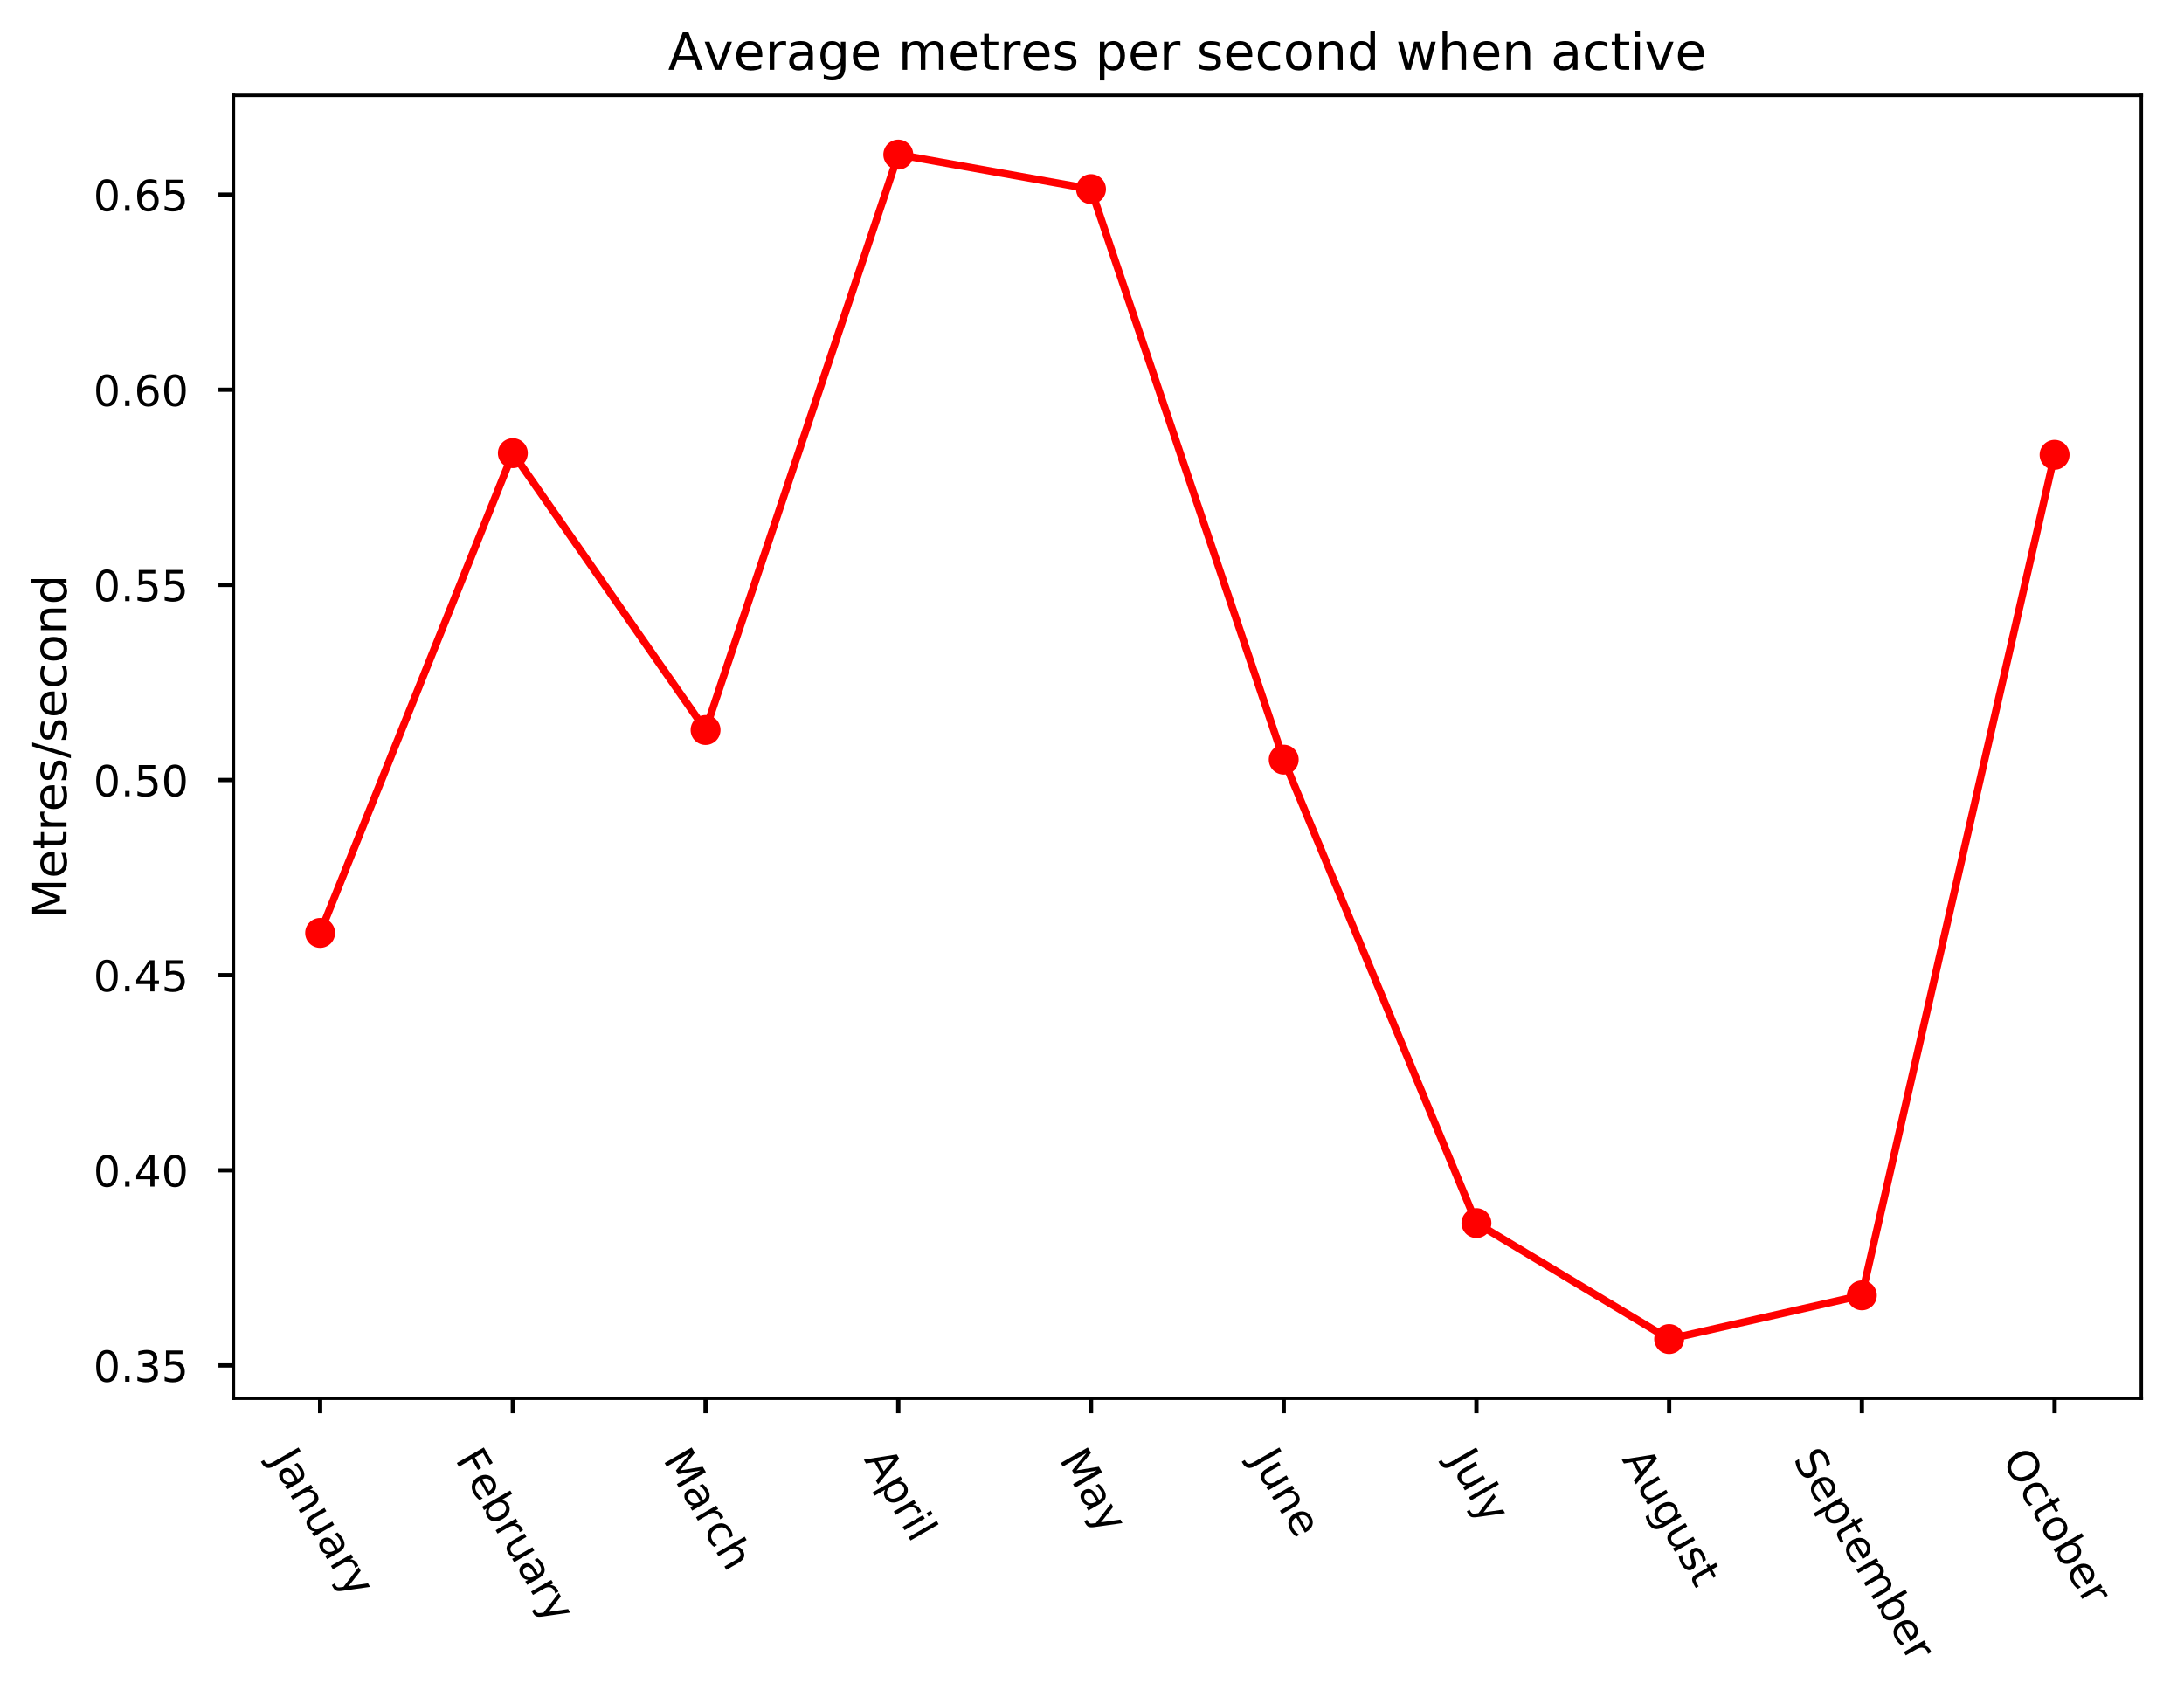
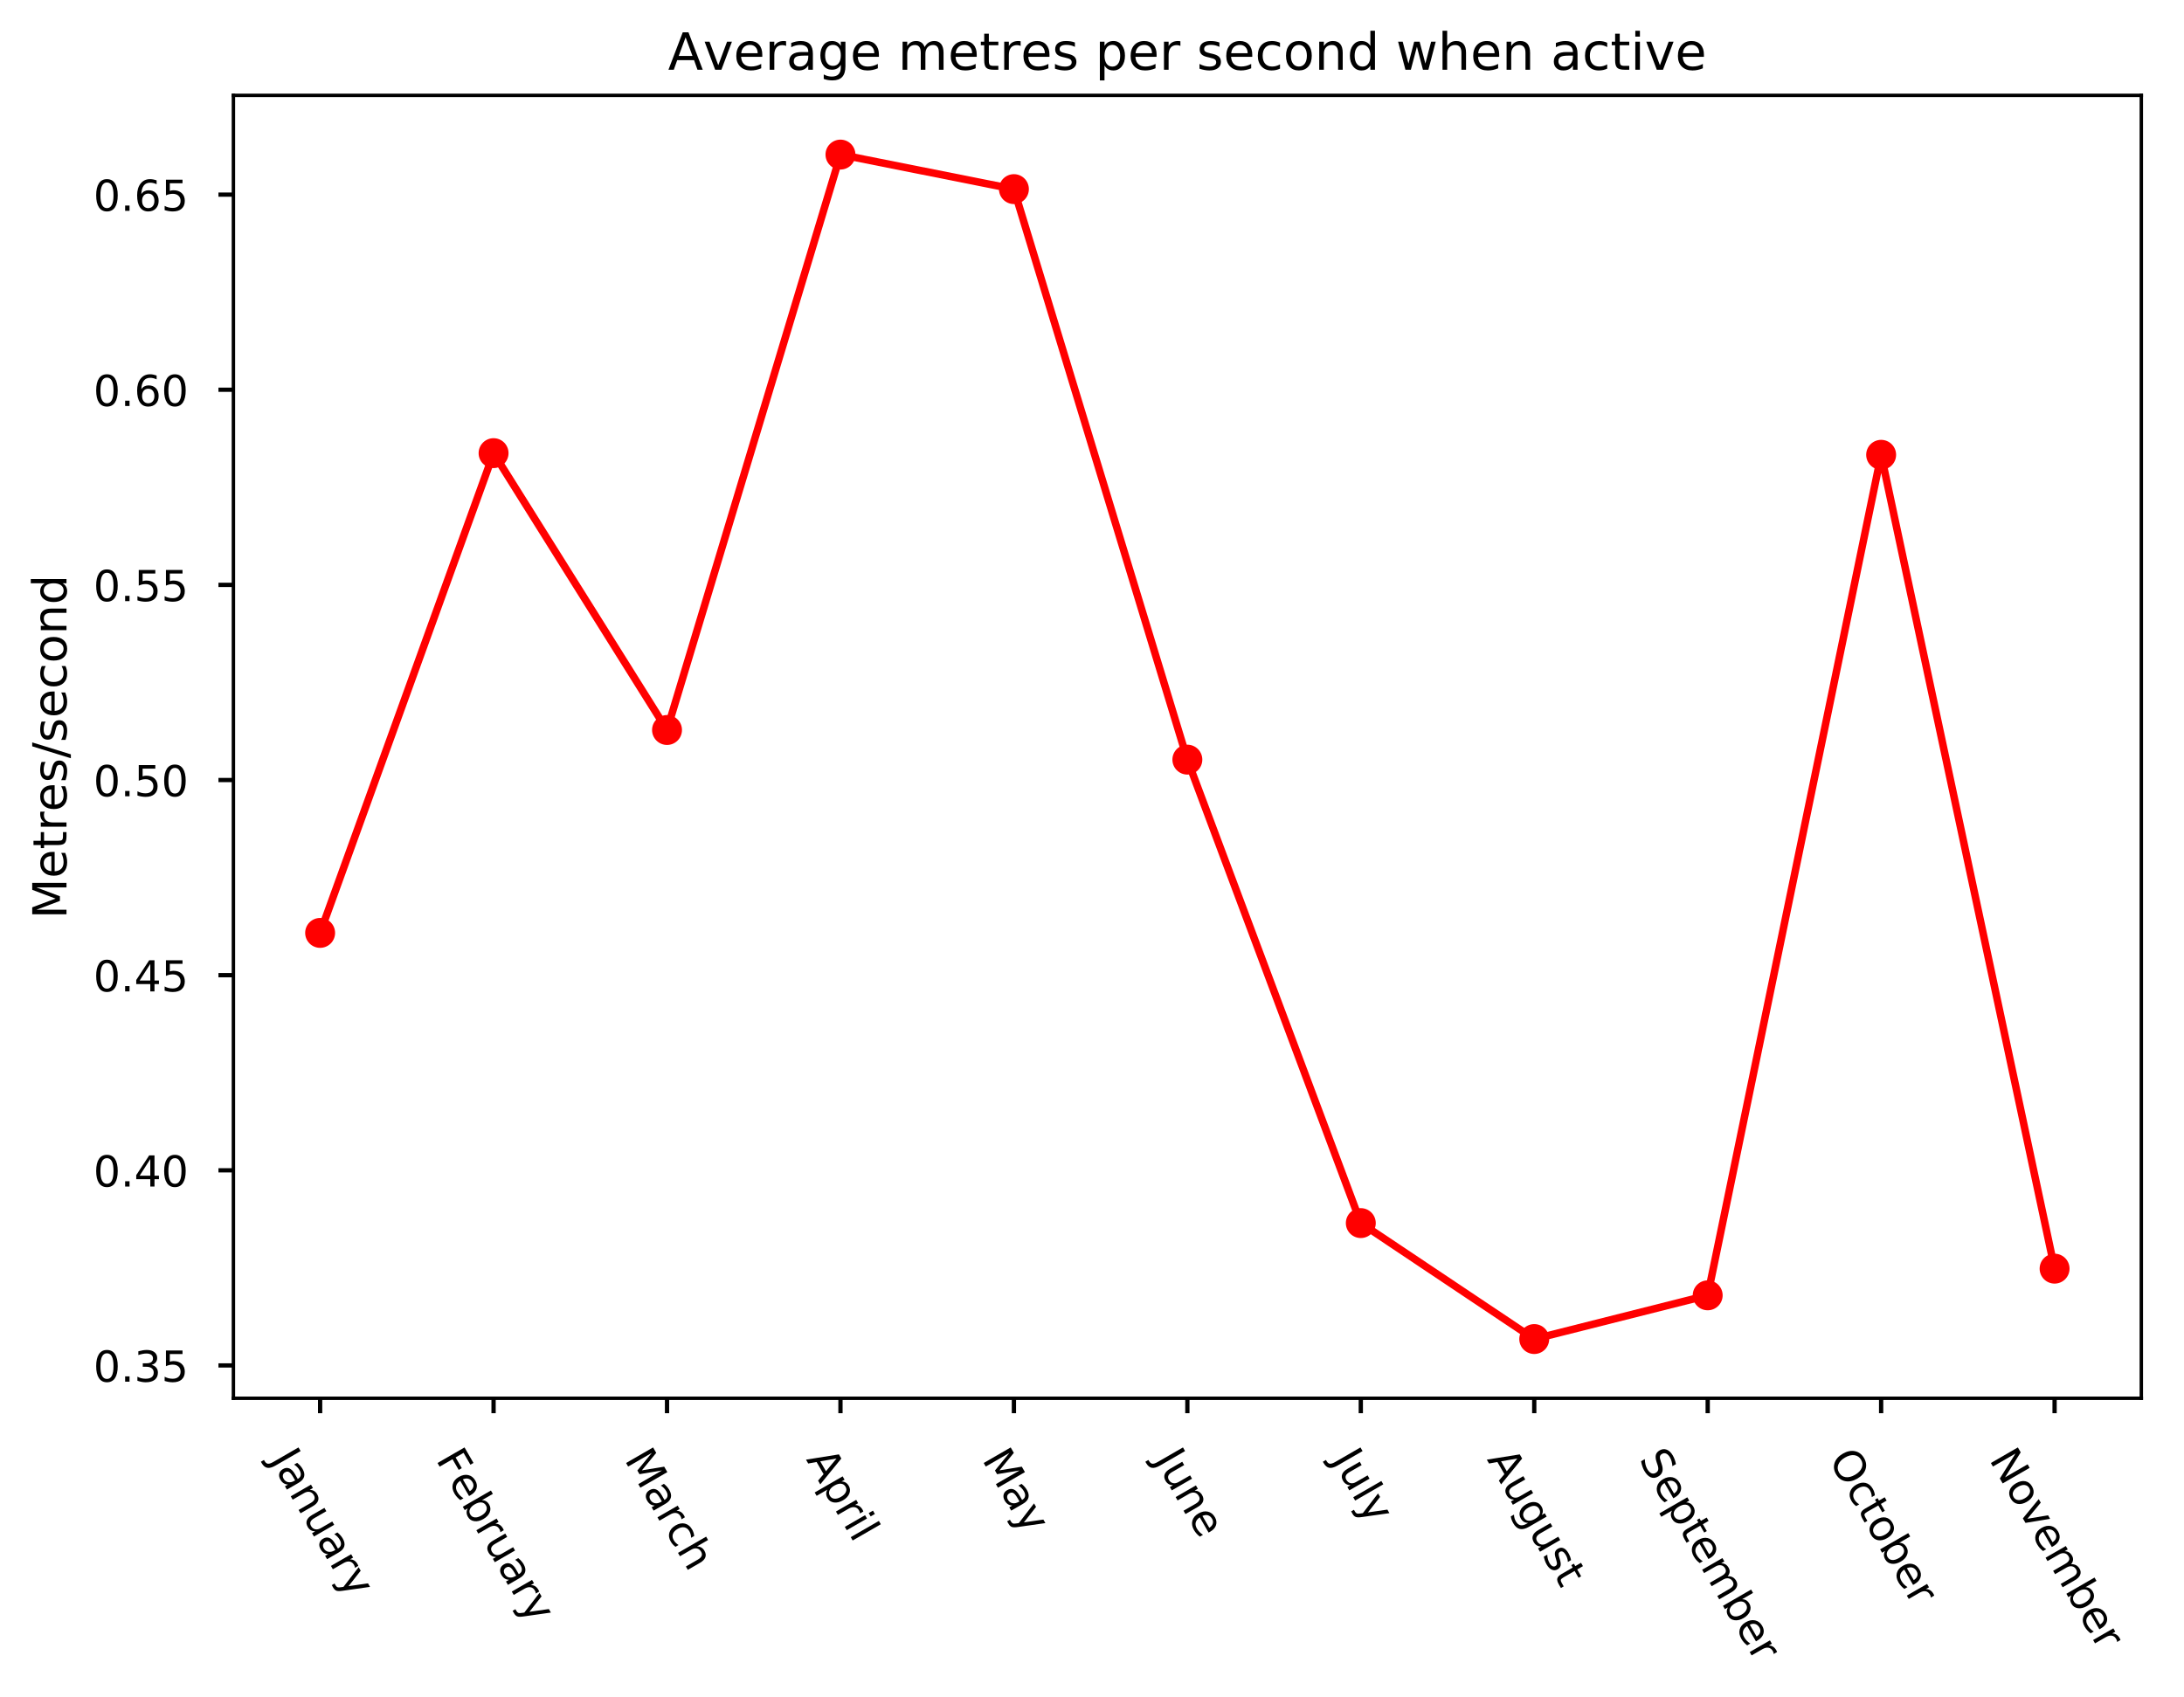
<svg xmlns="http://www.w3.org/2000/svg" xmlns:xlink="http://www.w3.org/1999/xlink" height="397pt" version="1.1" viewBox="0 0 511 397" width="511pt">
  <defs>
    <style type="text/css">
*{stroke-linecap:butt;stroke-linejoin:round;}
  </style>
  </defs>
  <g id="figure_1">
    <g id="patch_1">
      <path d="M 0 397.648  L 511.712 397.648  L 511.712 0  L 0 0  z " style="fill:#ffffff;" />
    </g>
    <g id="axes_1">
      <g id="patch_2">
        <path d="M 54.612 327.238  L 501.012 327.238  L 501.012 22.318  L 54.612 22.318  z " style="fill:#ffffff;" />
      </g>
      <g id="matplotlib.axis_1">
        <g id="xtick_1">
          <g id="line2d_1">
            <defs>
-               <path d="M 0 0  L 0 3.5  " id="m53cc75fa28" style="stroke:#000000;" />
-             </defs>
-             <g>
-               <use style="stroke:#000000;" x="74.902" xlink:href="#m53cc75fa28" y="327.238" />
+               <path d="M 0 0  L 0 3.5  " id="medb4482e6c" style="stroke:#000000;" />
+             </defs>
+             <g>
+               <use style="stroke:#000000;" x="74.902" xlink:href="#medb4482e6c" y="327.238" />
            </g>
          </g>
          <g id="text_1">
            <defs>
              <path d="M 9.812 72.906  L 19.672 72.906  L 19.672 5.078  Q 19.672 -8.109 14.672 -14.062  Q 9.672 -20.016 -1.422 -20.016  L -5.172 -20.016  L -5.172 -11.719  L -2.094 -11.719  Q 4.438 -11.719 7.125 -8.047  Q 9.812 -4.391 9.812 5.078  z " id="DejaVuSans-4a" />
              <path d="M 34.281 27.484  Q 23.391 27.484 19.188 25  Q 14.984 22.516 14.984 16.5  Q 14.984 11.719 18.141 8.906  Q 21.297 6.109 26.703 6.109  Q 34.188 6.109 38.703 11.406  Q 43.219 16.703 43.219 25.484  L 43.219 27.484  z M 52.203 31.203  L 52.203 0  L 43.219 0  L 43.219 8.297  Q 40.141 3.328 35.547 0.953  Q 30.953 -1.422 24.312 -1.422  Q 15.922 -1.422 10.953 3.297  Q 6 8.016 6 15.922  Q 6 25.141 12.172 29.828  Q 18.359 34.516 30.609 34.516  L 43.219 34.516  L 43.219 35.406  Q 43.219 41.609 39.141 45  Q 35.062 48.391 27.688 48.391  Q 23 48.391 18.547 47.266  Q 14.109 46.141 10.016 43.891  L 10.016 52.203  Q 14.938 54.109 19.578 55.047  Q 24.219 56 28.609 56  Q 40.484 56 46.344 49.844  Q 52.203 43.703 52.203 31.203  z " id="DejaVuSans-61" />
              <path d="M 54.891 33.016  L 54.891 0  L 45.906 0  L 45.906 32.719  Q 45.906 40.484 42.875 44.328  Q 39.844 48.188 33.797 48.188  Q 26.516 48.188 22.312 43.547  Q 18.109 38.922 18.109 30.906  L 18.109 0  L 9.078 0  L 9.078 54.688  L 18.109 54.688  L 18.109 46.188  Q 21.344 51.125 25.703 53.562  Q 30.078 56 35.797 56  Q 45.219 56 50.047 50.172  Q 54.891 44.344 54.891 33.016  z " id="DejaVuSans-6e" />
              <path d="M 8.5 21.578  L 8.5 54.688  L 17.484 54.688  L 17.484 21.922  Q 17.484 14.156 20.5 10.266  Q 23.531 6.391 29.594 6.391  Q 36.859 6.391 41.078 11.031  Q 45.312 15.672 45.312 23.688  L 45.312 54.688  L 54.297 54.688  L 54.297 0  L 45.312 0  L 45.312 8.406  Q 42.047 3.422 37.719 1  Q 33.406 -1.422 27.688 -1.422  Q 18.266 -1.422 13.375 4.438  Q 8.5 10.297 8.5 21.578  z M 31.109 56  z " id="DejaVuSans-75" />
              <path d="M 41.109 46.297  Q 39.594 47.172 37.812 47.578  Q 36.031 48 33.891 48  Q 26.266 48 22.188 43.047  Q 18.109 38.094 18.109 28.812  L 18.109 0  L 9.078 0  L 9.078 54.688  L 18.109 54.688  L 18.109 46.188  Q 20.953 51.172 25.484 53.578  Q 30.031 56 36.531 56  Q 37.453 56 38.578 55.875  Q 39.703 55.766 41.062 55.516  z " id="DejaVuSans-72" />
              <path d="M 32.172 -5.078  Q 28.375 -14.844 24.75 -17.812  Q 21.141 -20.797 15.094 -20.797  L 7.906 -20.797  L 7.906 -13.281  L 13.188 -13.281  Q 16.891 -13.281 18.938 -11.516  Q 21 -9.766 23.484 -3.219  L 25.094 0.875  L 2.984 54.688  L 12.5 54.688  L 29.594 11.922  L 46.688 54.688  L 56.203 54.688  z " id="DejaVuSans-79" />
            </defs>
            <g transform="translate(63.03505 341.5373)rotate(-300)scale(0.1 -0.1)">
              <use xlink:href="#DejaVuSans-4a" />
              <use x="29.492" xlink:href="#DejaVuSans-61" />
              <use x="90.771" xlink:href="#DejaVuSans-6e" />
              <use x="154.15" xlink:href="#DejaVuSans-75" />
              <use x="217.529" xlink:href="#DejaVuSans-61" />
              <use x="278.809" xlink:href="#DejaVuSans-72" />
              <use x="319.922" xlink:href="#DejaVuSans-79" />
            </g>
          </g>
        </g>
        <g id="xtick_2">
          <g id="line2d_2">
            <g>
-               <use style="stroke:#000000;" x="119.993" xlink:href="#m53cc75fa28" y="327.238" />
+               <use style="stroke:#000000;" x="115.484" xlink:href="#medb4482e6c" y="327.238" />
            </g>
          </g>
          <g id="text_2">
            <defs>
              <path d="M 9.812 72.906  L 51.703 72.906  L 51.703 64.594  L 19.672 64.594  L 19.672 43.109  L 48.578 43.109  L 48.578 34.812  L 19.672 34.812  L 19.672 0  L 9.812 0  z " id="DejaVuSans-46" />
              <path d="M 56.203 29.594  L 56.203 25.203  L 14.891 25.203  Q 15.484 15.922 20.484 11.062  Q 25.484 6.203 34.422 6.203  Q 39.594 6.203 44.453 7.469  Q 49.312 8.734 54.109 11.281  L 54.109 2.781  Q 49.266 0.734 44.188 -0.344  Q 39.109 -1.422 33.891 -1.422  Q 20.797 -1.422 13.156 6.188  Q 5.516 13.812 5.516 26.812  Q 5.516 40.234 12.766 48.109  Q 20.016 56 32.328 56  Q 43.359 56 49.781 48.891  Q 56.203 41.797 56.203 29.594  z M 47.219 32.234  Q 47.125 39.594 43.094 43.984  Q 39.062 48.391 32.422 48.391  Q 24.906 48.391 20.391 44.141  Q 15.875 39.891 15.188 32.172  z " id="DejaVuSans-65" />
              <path d="M 48.688 27.297  Q 48.688 37.203 44.609 42.844  Q 40.531 48.484 33.406 48.484  Q 26.266 48.484 22.188 42.844  Q 18.109 37.203 18.109 27.297  Q 18.109 17.391 22.188 11.75  Q 26.266 6.109 33.406 6.109  Q 40.531 6.109 44.609 11.75  Q 48.688 17.391 48.688 27.297  z M 18.109 46.391  Q 20.953 51.266 25.266 53.625  Q 29.594 56 35.594 56  Q 45.562 56 51.781 48.094  Q 58.016 40.188 58.016 27.297  Q 58.016 14.406 51.781 6.484  Q 45.562 -1.422 35.594 -1.422  Q 29.594 -1.422 25.266 0.953  Q 20.953 3.328 18.109 8.203  L 18.109 0  L 9.078 0  L 9.078 75.984  L 18.109 75.984  z " id="DejaVuSans-62" />
            </defs>
-             <g transform="translate(106.3908 341.5373)rotate(-300)scale(0.1 -0.1)">
+             <g transform="translate(101.8817 341.5373)rotate(-300)scale(0.1 -0.1)">
              <use xlink:href="#DejaVuSans-46" />
              <use x="57.441" xlink:href="#DejaVuSans-65" />
              <use x="118.965" xlink:href="#DejaVuSans-62" />
              <use x="182.441" xlink:href="#DejaVuSans-72" />
              <use x="223.555" xlink:href="#DejaVuSans-75" />
              <use x="286.934" xlink:href="#DejaVuSans-61" />
              <use x="348.213" xlink:href="#DejaVuSans-72" />
              <use x="389.326" xlink:href="#DejaVuSans-79" />
            </g>
          </g>
        </g>
        <g id="xtick_3">
          <g id="line2d_3">
            <g>
-               <use style="stroke:#000000;" x="165.084" xlink:href="#m53cc75fa28" y="327.238" />
+               <use style="stroke:#000000;" x="156.066" xlink:href="#medb4482e6c" y="327.238" />
            </g>
          </g>
          <g id="text_3">
            <defs>
              <path d="M 9.812 72.906  L 24.516 72.906  L 43.109 23.297  L 61.812 72.906  L 76.516 72.906  L 76.516 0  L 66.891 0  L 66.891 64.016  L 48.094 14.016  L 38.188 14.016  L 19.391 64.016  L 19.391 0  L 9.812 0  z " id="DejaVuSans-4d" />
              <path d="M 48.781 52.594  L 48.781 44.188  Q 44.969 46.297 41.141 47.344  Q 37.312 48.391 33.406 48.391  Q 24.656 48.391 19.812 42.844  Q 14.984 37.312 14.984 27.297  Q 14.984 17.281 19.812 11.734  Q 24.656 6.203 33.406 6.203  Q 37.312 6.203 41.141 7.25  Q 44.969 8.297 48.781 10.406  L 48.781 2.094  Q 45.016 0.344 40.984 -0.531  Q 36.969 -1.422 32.422 -1.422  Q 20.062 -1.422 12.781 6.344  Q 5.516 14.109 5.516 27.297  Q 5.516 40.672 12.859 48.328  Q 20.219 56 33.016 56  Q 37.156 56 41.109 55.141  Q 45.062 54.297 48.781 52.594  z " id="DejaVuSans-63" />
              <path d="M 54.891 33.016  L 54.891 0  L 45.906 0  L 45.906 32.719  Q 45.906 40.484 42.875 44.328  Q 39.844 48.188 33.797 48.188  Q 26.516 48.188 22.312 43.547  Q 18.109 38.922 18.109 30.906  L 18.109 0  L 9.078 0  L 9.078 75.984  L 18.109 75.984  L 18.109 46.188  Q 21.344 51.125 25.703 53.562  Q 30.078 56 35.797 56  Q 45.219 56 50.047 50.172  Q 54.891 44.344 54.891 33.016  z " id="DejaVuSans-68" />
            </defs>
-             <g transform="translate(155.0196 341.5373)rotate(-300)scale(0.1 -0.1)">
+             <g transform="translate(146.0014 341.5373)rotate(-300)scale(0.1 -0.1)">
              <use xlink:href="#DejaVuSans-4d" />
              <use x="86.279" xlink:href="#DejaVuSans-61" />
              <use x="147.559" xlink:href="#DejaVuSans-72" />
              <use x="188.641" xlink:href="#DejaVuSans-63" />
              <use x="243.621" xlink:href="#DejaVuSans-68" />
            </g>
          </g>
        </g>
        <g id="xtick_4">
          <g id="line2d_4">
            <g>
-               <use style="stroke:#000000;" x="210.175" xlink:href="#m53cc75fa28" y="327.238" />
+               <use style="stroke:#000000;" x="196.648" xlink:href="#medb4482e6c" y="327.238" />
            </g>
          </g>
          <g id="text_4">
            <defs>
              <path d="M 34.188 63.188  L 20.797 26.906  L 47.609 26.906  z M 28.609 72.906  L 39.797 72.906  L 67.578 0  L 57.328 0  L 50.688 18.703  L 17.828 18.703  L 11.188 0  L 0.781 0  z " id="DejaVuSans-41" />
              <path d="M 18.109 8.203  L 18.109 -20.797  L 9.078 -20.797  L 9.078 54.688  L 18.109 54.688  L 18.109 46.391  Q 20.953 51.266 25.266 53.625  Q 29.594 56 35.594 56  Q 45.562 56 51.781 48.094  Q 58.016 40.188 58.016 27.297  Q 58.016 14.406 51.781 6.484  Q 45.562 -1.422 35.594 -1.422  Q 29.594 -1.422 25.266 0.953  Q 20.953 3.328 18.109 8.203  z M 48.688 27.297  Q 48.688 37.203 44.609 42.844  Q 40.531 48.484 33.406 48.484  Q 26.266 48.484 22.188 42.844  Q 18.109 37.203 18.109 27.297  Q 18.109 17.391 22.188 11.75  Q 26.266 6.109 33.406 6.109  Q 40.531 6.109 44.609 11.75  Q 48.688 17.391 48.688 27.297  z " id="DejaVuSans-70" />
              <path d="M 9.422 54.688  L 18.406 54.688  L 18.406 0  L 9.422 0  z M 9.422 75.984  L 18.406 75.984  L 18.406 64.594  L 9.422 64.594  z " id="DejaVuSans-69" />
              <path d="M 9.422 75.984  L 18.406 75.984  L 18.406 0  L 9.422 0  z " id="DejaVuSans-6c" />
            </defs>
-             <g transform="translate(202.0714 341.5373)rotate(-300)scale(0.1 -0.1)">
+             <g transform="translate(188.5442 341.5373)rotate(-300)scale(0.1 -0.1)">
              <use xlink:href="#DejaVuSans-41" />
              <use x="68.408" xlink:href="#DejaVuSans-70" />
              <use x="131.885" xlink:href="#DejaVuSans-72" />
              <use x="172.998" xlink:href="#DejaVuSans-69" />
              <use x="200.781" xlink:href="#DejaVuSans-6c" />
            </g>
          </g>
        </g>
        <g id="xtick_5">
          <g id="line2d_5">
            <g>
-               <use style="stroke:#000000;" x="255.266" xlink:href="#m53cc75fa28" y="327.238" />
+               <use style="stroke:#000000;" x="237.23" xlink:href="#medb4482e6c" y="327.238" />
            </g>
          </g>
          <g id="text_5">
-             <g transform="translate(247.7077 341.5373)rotate(-300)scale(0.1 -0.1)">
+             <g transform="translate(229.6713 341.5373)rotate(-300)scale(0.1 -0.1)">
              <use xlink:href="#DejaVuSans-4d" />
              <use x="86.279" xlink:href="#DejaVuSans-61" />
              <use x="147.559" xlink:href="#DejaVuSans-79" />
            </g>
          </g>
        </g>
        <g id="xtick_6">
          <g id="line2d_6">
            <g>
-               <use style="stroke:#000000;" x="300.357" xlink:href="#m53cc75fa28" y="327.238" />
+               <use style="stroke:#000000;" x="277.812" xlink:href="#medb4482e6c" y="327.238" />
            </g>
          </g>
          <g id="text_6">
-             <g transform="translate(292.5228 341.5373)rotate(-300)scale(0.1 -0.1)">
+             <g transform="translate(269.9773 341.5373)rotate(-300)scale(0.1 -0.1)">
              <use xlink:href="#DejaVuSans-4a" />
              <use x="29.492" xlink:href="#DejaVuSans-75" />
              <use x="92.871" xlink:href="#DejaVuSans-6e" />
              <use x="156.25" xlink:href="#DejaVuSans-65" />
            </g>
          </g>
        </g>
        <g id="xtick_7">
          <g id="line2d_7">
            <g>
-               <use style="stroke:#000000;" x="345.448" xlink:href="#m53cc75fa28" y="327.238" />
+               <use style="stroke:#000000;" x="318.393" xlink:href="#medb4482e6c" y="327.238" />
            </g>
          </g>
          <g id="text_7">
-             <g transform="translate(338.5621 341.5373)rotate(-300)scale(0.1 -0.1)">
+             <g transform="translate(311.5076 341.5373)rotate(-300)scale(0.1 -0.1)">
              <use xlink:href="#DejaVuSans-4a" />
              <use x="29.492" xlink:href="#DejaVuSans-75" />
              <use x="92.871" xlink:href="#DejaVuSans-6c" />
              <use x="120.654" xlink:href="#DejaVuSans-79" />
            </g>
          </g>
        </g>
        <g id="xtick_8">
          <g id="line2d_8">
            <g>
-               <use style="stroke:#000000;" x="390.539" xlink:href="#m53cc75fa28" y="327.238" />
+               <use style="stroke:#000000;" x="358.975" xlink:href="#medb4482e6c" y="327.238" />
            </g>
          </g>
          <g id="text_8">
            <defs>
              <path d="M 45.406 27.984  Q 45.406 37.75 41.375 43.109  Q 37.359 48.484 30.078 48.484  Q 22.859 48.484 18.828 43.109  Q 14.797 37.75 14.797 27.984  Q 14.797 18.266 18.828 12.891  Q 22.859 7.516 30.078 7.516  Q 37.359 7.516 41.375 12.891  Q 45.406 18.266 45.406 27.984  z M 54.391 6.781  Q 54.391 -7.172 48.188 -13.984  Q 42 -20.797 29.203 -20.797  Q 24.469 -20.797 20.266 -20.094  Q 16.062 -19.391 12.109 -17.922  L 12.109 -9.188  Q 16.062 -11.328 19.922 -12.344  Q 23.781 -13.375 27.781 -13.375  Q 36.625 -13.375 41.016 -8.766  Q 45.406 -4.156 45.406 5.172  L 45.406 9.625  Q 42.625 4.781 38.281 2.391  Q 33.938 0 27.875 0  Q 17.828 0 11.672 7.656  Q 5.516 15.328 5.516 27.984  Q 5.516 40.672 11.672 48.328  Q 17.828 56 27.875 56  Q 33.938 56 38.281 53.609  Q 42.625 51.219 45.406 46.391  L 45.406 54.688  L 54.391 54.688  z " id="DejaVuSans-67" />
              <path d="M 44.281 53.078  L 44.281 44.578  Q 40.484 46.531 36.375 47.5  Q 32.281 48.484 27.875 48.484  Q 21.188 48.484 17.844 46.438  Q 14.5 44.391 14.5 40.281  Q 14.5 37.156 16.891 35.375  Q 19.281 33.594 26.516 31.984  L 29.594 31.297  Q 39.156 29.25 43.188 25.516  Q 47.219 21.781 47.219 15.094  Q 47.219 7.469 41.188 3.016  Q 35.156 -1.422 24.609 -1.422  Q 20.219 -1.422 15.453 -0.562  Q 10.688 0.297 5.422 2  L 5.422 11.281  Q 10.406 8.688 15.234 7.391  Q 20.062 6.109 24.812 6.109  Q 31.156 6.109 34.562 8.281  Q 37.984 10.453 37.984 14.406  Q 37.984 18.062 35.516 20.016  Q 33.062 21.969 24.703 23.781  L 21.578 24.516  Q 13.234 26.266 9.516 29.906  Q 5.812 33.547 5.812 39.891  Q 5.812 47.609 11.281 51.797  Q 16.75 56 26.812 56  Q 31.781 56 36.172 55.266  Q 40.578 54.547 44.281 53.078  z " id="DejaVuSans-73" />
              <path d="M 18.312 70.219  L 18.312 54.688  L 36.812 54.688  L 36.812 47.703  L 18.312 47.703  L 18.312 18.016  Q 18.312 11.328 20.141 9.422  Q 21.969 7.516 27.594 7.516  L 36.812 7.516  L 36.812 0  L 27.594 0  Q 17.188 0 13.234 3.875  Q 9.281 7.766 9.281 18.016  L 9.281 47.703  L 2.688 47.703  L 2.688 54.688  L 9.281 54.688  L 9.281 70.219  z " id="DejaVuSans-74" />
            </defs>
-             <g transform="translate(379.4007 341.5373)rotate(-300)scale(0.1 -0.1)">
+             <g transform="translate(347.8371 341.5373)rotate(-300)scale(0.1 -0.1)">
              <use xlink:href="#DejaVuSans-41" />
              <use x="68.408" xlink:href="#DejaVuSans-75" />
              <use x="131.787" xlink:href="#DejaVuSans-67" />
              <use x="195.264" xlink:href="#DejaVuSans-75" />
              <use x="258.643" xlink:href="#DejaVuSans-73" />
              <use x="310.742" xlink:href="#DejaVuSans-74" />
            </g>
          </g>
        </g>
        <g id="xtick_9">
          <g id="line2d_9">
            <g>
-               <use style="stroke:#000000;" x="435.63" xlink:href="#m53cc75fa28" y="327.238" />
+               <use style="stroke:#000000;" x="399.557" xlink:href="#medb4482e6c" y="327.238" />
            </g>
          </g>
          <g id="text_9">
            <defs>
              <path d="M 53.516 70.516  L 53.516 60.891  Q 47.906 63.578 42.922 64.891  Q 37.938 66.219 33.297 66.219  Q 25.25 66.219 20.875 63.094  Q 16.5 59.969 16.5 54.203  Q 16.5 49.359 19.406 46.891  Q 22.312 44.438 30.422 42.922  L 36.375 41.703  Q 47.406 39.594 52.656 34.297  Q 57.906 29 57.906 20.125  Q 57.906 9.516 50.797 4.047  Q 43.703 -1.422 29.984 -1.422  Q 24.812 -1.422 18.969 -0.25  Q 13.141 0.922 6.891 3.219  L 6.891 13.375  Q 12.891 10.016 18.656 8.297  Q 24.422 6.594 29.984 6.594  Q 38.422 6.594 43.016 9.906  Q 47.609 13.234 47.609 19.391  Q 47.609 24.75 44.312 27.781  Q 41.016 30.812 33.5 32.328  L 27.484 33.5  Q 16.453 35.688 11.516 40.375  Q 6.594 45.062 6.594 53.422  Q 6.594 63.094 13.406 68.656  Q 20.219 74.219 32.172 74.219  Q 37.312 74.219 42.625 73.281  Q 47.953 72.359 53.516 70.516  z " id="DejaVuSans-53" />
              <path d="M 52 44.188  Q 55.375 50.25 60.062 53.125  Q 64.75 56 71.094 56  Q 79.641 56 84.281 50.016  Q 88.922 44.047 88.922 33.016  L 88.922 0  L 79.891 0  L 79.891 32.719  Q 79.891 40.578 77.094 44.375  Q 74.312 48.188 68.609 48.188  Q 61.625 48.188 57.562 43.547  Q 53.516 38.922 53.516 30.906  L 53.516 0  L 44.484 0  L 44.484 32.719  Q 44.484 40.625 41.703 44.406  Q 38.922 48.188 33.109 48.188  Q 26.219 48.188 22.156 43.531  Q 18.109 38.875 18.109 30.906  L 18.109 0  L 9.078 0  L 9.078 54.688  L 18.109 54.688  L 18.109 46.188  Q 21.188 51.219 25.484 53.609  Q 29.781 56 35.688 56  Q 41.656 56 45.828 52.969  Q 50 49.953 52 44.188  z " id="DejaVuSans-6d" />
            </defs>
-             <g transform="translate(419.4209 341.5373)rotate(-300)scale(0.1 -0.1)">
+             <g transform="translate(383.3482 341.5373)rotate(-300)scale(0.1 -0.1)">
              <use xlink:href="#DejaVuSans-53" />
              <use x="63.477" xlink:href="#DejaVuSans-65" />
              <use x="125" xlink:href="#DejaVuSans-70" />
              <use x="188.477" xlink:href="#DejaVuSans-74" />
              <use x="227.686" xlink:href="#DejaVuSans-65" />
              <use x="289.209" xlink:href="#DejaVuSans-6d" />
              <use x="386.621" xlink:href="#DejaVuSans-62" />
              <use x="450.098" xlink:href="#DejaVuSans-65" />
              <use x="511.621" xlink:href="#DejaVuSans-72" />
            </g>
          </g>
        </g>
        <g id="xtick_10">
          <g id="line2d_10">
            <g>
-               <use style="stroke:#000000;" x="480.721" xlink:href="#m53cc75fa28" y="327.238" />
+               <use style="stroke:#000000;" x="440.139" xlink:href="#medb4482e6c" y="327.238" />
            </g>
          </g>
          <g id="text_10">
            <defs>
              <path d="M 39.406 66.219  Q 28.656 66.219 22.328 58.203  Q 16.016 50.203 16.016 36.375  Q 16.016 22.609 22.328 14.594  Q 28.656 6.594 39.406 6.594  Q 50.141 6.594 56.422 14.594  Q 62.703 22.609 62.703 36.375  Q 62.703 50.203 56.422 58.203  Q 50.141 66.219 39.406 66.219  z M 39.406 74.219  Q 54.734 74.219 63.906 63.938  Q 73.094 53.656 73.094 36.375  Q 73.094 19.141 63.906 8.859  Q 54.734 -1.422 39.406 -1.422  Q 24.031 -1.422 14.812 8.828  Q 5.609 19.094 5.609 36.375  Q 5.609 53.656 14.812 63.938  Q 24.031 74.219 39.406 74.219  z " id="DejaVuSans-4f" />
              <path d="M 30.609 48.391  Q 23.391 48.391 19.188 42.75  Q 14.984 37.109 14.984 27.297  Q 14.984 17.484 19.156 11.844  Q 23.344 6.203 30.609 6.203  Q 37.797 6.203 41.984 11.859  Q 46.188 17.531 46.188 27.297  Q 46.188 37.016 41.984 42.703  Q 37.797 48.391 30.609 48.391  z M 30.609 56  Q 42.328 56 49.016 48.375  Q 55.719 40.766 55.719 27.297  Q 55.719 13.875 49.016 6.219  Q 42.328 -1.422 30.609 -1.422  Q 18.844 -1.422 12.172 6.219  Q 5.516 13.875 5.516 27.297  Q 5.516 40.766 12.172 48.375  Q 18.844 56 30.609 56  z " id="DejaVuSans-6f" />
            </defs>
-             <g transform="translate(468.3255 341.5373)rotate(-300)scale(0.1 -0.1)">
+             <g transform="translate(427.7437 341.5373)rotate(-300)scale(0.1 -0.1)">
              <use xlink:href="#DejaVuSans-4f" />
              <use x="78.711" xlink:href="#DejaVuSans-63" />
              <use x="133.691" xlink:href="#DejaVuSans-74" />
              <use x="172.9" xlink:href="#DejaVuSans-6f" />
              <use x="234.082" xlink:href="#DejaVuSans-62" />
              <use x="297.559" xlink:href="#DejaVuSans-65" />
              <use x="359.082" xlink:href="#DejaVuSans-72" />
            </g>
          </g>
        </g>
+         <g id="xtick_11">
+           <g id="line2d_11">
+             <g>
+               <use style="stroke:#000000;" x="480.721" xlink:href="#medb4482e6c" y="327.238" />
+             </g>
+           </g>
+           <g id="text_11">
+             <defs>
+               <path d="M 9.812 72.906  L 23.094 72.906  L 55.422 11.922  L 55.422 72.906  L 64.984 72.906  L 64.984 0  L 51.703 0  L 19.391 60.984  L 19.391 0  L 9.812 0  z " id="DejaVuSans-4e" />
+               <path d="M 2.984 54.688  L 12.5 54.688  L 29.594 8.797  L 46.688 54.688  L 56.203 54.688  L 35.688 0  L 23.484 0  z " id="DejaVuSans-76" />
+             </defs>
+             <g transform="translate(465.3247 341.5373)rotate(-300)scale(0.1 -0.1)">
+               <use xlink:href="#DejaVuSans-4e" />
+               <use x="74.805" xlink:href="#DejaVuSans-6f" />
+               <use x="135.986" xlink:href="#DejaVuSans-76" />
+               <use x="195.166" xlink:href="#DejaVuSans-65" />
+               <use x="256.689" xlink:href="#DejaVuSans-6d" />
+               <use x="354.102" xlink:href="#DejaVuSans-62" />
+               <use x="417.578" xlink:href="#DejaVuSans-65" />
+               <use x="479.102" xlink:href="#DejaVuSans-72" />
+             </g>
+           </g>
+         </g>
      </g>
      <g id="matplotlib.axis_2">
        <g id="ytick_1">
-           <g id="line2d_11">
-             <defs>
-               <path d="M 0 0  L -3.5 0  " id="m74f45fa50d" style="stroke:#000000;" />
-             </defs>
-             <g>
-               <use style="stroke:#000000;" x="54.612" xlink:href="#m74f45fa50d" y="319.555" />
-             </g>
-           </g>
-           <g id="text_11">
+           <g id="line2d_12">
+             <defs>
+               <path d="M 0 0  L -3.5 0  " id="me2ccf0f3ff" style="stroke:#000000;" />
+             </defs>
+             <g>
+               <use style="stroke:#000000;" x="54.612" xlink:href="#me2ccf0f3ff" y="319.555" />
+             </g>
+           </g>
+           <g id="text_12">
            <defs>
              <path d="M 31.781 66.406  Q 24.172 66.406 20.328 58.906  Q 16.5 51.422 16.5 36.375  Q 16.5 21.391 20.328 13.891  Q 24.172 6.391 31.781 6.391  Q 39.453 6.391 43.281 13.891  Q 47.125 21.391 47.125 36.375  Q 47.125 51.422 43.281 58.906  Q 39.453 66.406 31.781 66.406  z M 31.781 74.219  Q 44.047 74.219 50.516 64.516  Q 56.984 54.828 56.984 36.375  Q 56.984 17.969 50.516 8.266  Q 44.047 -1.422 31.781 -1.422  Q 19.531 -1.422 13.062 8.266  Q 6.594 17.969 6.594 36.375  Q 6.594 54.828 13.062 64.516  Q 19.531 74.219 31.781 74.219  z " id="DejaVuSans-30" />
              <path d="M 10.688 12.406  L 21 12.406  L 21 0  L 10.688 0  z " id="DejaVuSans-2e" />
              <path d="M 40.578 39.312  Q 47.656 37.797 51.625 33  Q 55.609 28.219 55.609 21.188  Q 55.609 10.406 48.188 4.484  Q 40.766 -1.422 27.094 -1.422  Q 22.516 -1.422 17.656 -0.516  Q 12.797 0.391 7.625 2.203  L 7.625 11.719  Q 11.719 9.328 16.594 8.109  Q 21.484 6.891 26.812 6.891  Q 36.078 6.891 40.938 10.547  Q 45.797 14.203 45.797 21.188  Q 45.797 27.641 41.281 31.266  Q 36.766 34.906 28.719 34.906  L 20.219 34.906  L 20.219 43.016  L 29.109 43.016  Q 36.375 43.016 40.234 45.922  Q 44.094 48.828 44.094 54.297  Q 44.094 59.906 40.109 62.906  Q 36.141 65.922 28.719 65.922  Q 24.656 65.922 20.016 65.031  Q 15.375 64.156 9.812 62.312  L 9.812 71.094  Q 15.438 72.656 20.344 73.438  Q 25.25 74.219 29.594 74.219  Q 40.828 74.219 47.359 69.109  Q 53.906 64.016 53.906 55.328  Q 53.906 49.266 50.438 45.094  Q 46.969 40.922 40.578 39.312  z " id="DejaVuSans-33" />
              <path d="M 10.797 72.906  L 49.516 72.906  L 49.516 64.594  L 19.828 64.594  L 19.828 46.734  Q 21.969 47.469 24.109 47.828  Q 26.266 48.188 28.422 48.188  Q 40.625 48.188 47.75 41.5  Q 54.891 34.812 54.891 23.391  Q 54.891 11.625 47.562 5.094  Q 40.234 -1.422 26.906 -1.422  Q 22.312 -1.422 17.547 -0.641  Q 12.797 0.141 7.719 1.703  L 7.719 11.625  Q 12.109 9.234 16.797 8.062  Q 21.484 6.891 26.703 6.891  Q 35.156 6.891 40.078 11.328  Q 45.016 15.766 45.016 23.391  Q 45.016 31 40.078 35.438  Q 35.156 39.891 26.703 39.891  Q 22.75 39.891 18.812 39.016  Q 14.891 38.141 10.797 36.281  z " id="DejaVuSans-35" />
            </defs>
            <g transform="translate(21.84594 323.354)scale(0.1 -0.1)">
              <use xlink:href="#DejaVuSans-30" />
              <use x="63.623" xlink:href="#DejaVuSans-2e" />
              <use x="95.41" xlink:href="#DejaVuSans-33" />
              <use x="159.033" xlink:href="#DejaVuSans-35" />
            </g>
          </g>
        </g>
        <g id="ytick_2">
-           <g id="line2d_12">
-             <g>
-               <use style="stroke:#000000;" x="54.612" xlink:href="#m74f45fa50d" y="273.887" />
-             </g>
-           </g>
-           <g id="text_12">
+           <g id="line2d_13">
+             <g>
+               <use style="stroke:#000000;" x="54.612" xlink:href="#me2ccf0f3ff" y="273.887" />
+             </g>
+           </g>
+           <g id="text_13">
            <defs>
              <path d="M 37.797 64.312  L 12.891 25.391  L 37.797 25.391  z M 35.203 72.906  L 47.609 72.906  L 47.609 25.391  L 58.016 25.391  L 58.016 17.188  L 47.609 17.188  L 47.609 0  L 37.797 0  L 37.797 17.188  L 4.891 17.188  L 4.891 26.703  z " id="DejaVuSans-34" />
            </defs>
            <g transform="translate(21.84594 277.6858)scale(0.1 -0.1)">
              <use xlink:href="#DejaVuSans-30" />
              <use x="63.623" xlink:href="#DejaVuSans-2e" />
              <use x="95.41" xlink:href="#DejaVuSans-34" />
              <use x="159.033" xlink:href="#DejaVuSans-30" />
            </g>
          </g>
        </g>
        <g id="ytick_3">
-           <g id="line2d_13">
-             <g>
-               <use style="stroke:#000000;" x="54.612" xlink:href="#m74f45fa50d" y="228.218" />
-             </g>
-           </g>
-           <g id="text_13">
+           <g id="line2d_14">
+             <g>
+               <use style="stroke:#000000;" x="54.612" xlink:href="#me2ccf0f3ff" y="228.218" />
+             </g>
+           </g>
+           <g id="text_14">
            <g transform="translate(21.84594 232.0177)scale(0.1 -0.1)">
              <use xlink:href="#DejaVuSans-30" />
              <use x="63.623" xlink:href="#DejaVuSans-2e" />
              <use x="95.41" xlink:href="#DejaVuSans-34" />
              <use x="159.033" xlink:href="#DejaVuSans-35" />
            </g>
          </g>
        </g>
        <g id="ytick_4">
-           <g id="line2d_14">
-             <g>
-               <use style="stroke:#000000;" x="54.612" xlink:href="#m74f45fa50d" y="182.55" />
-             </g>
-           </g>
-           <g id="text_14">
+           <g id="line2d_15">
+             <g>
+               <use style="stroke:#000000;" x="54.612" xlink:href="#me2ccf0f3ff" y="182.55" />
+             </g>
+           </g>
+           <g id="text_15">
            <g transform="translate(21.84594 186.3496)scale(0.1 -0.1)">
              <use xlink:href="#DejaVuSans-30" />
              <use x="63.623" xlink:href="#DejaVuSans-2e" />
              <use x="95.41" xlink:href="#DejaVuSans-35" />
              <use x="159.033" xlink:href="#DejaVuSans-30" />
            </g>
          </g>
        </g>
        <g id="ytick_5">
-           <g id="line2d_15">
-             <g>
-               <use style="stroke:#000000;" x="54.612" xlink:href="#m74f45fa50d" y="136.882" />
-             </g>
-           </g>
-           <g id="text_15">
+           <g id="line2d_16">
+             <g>
+               <use style="stroke:#000000;" x="54.612" xlink:href="#me2ccf0f3ff" y="136.882" />
+             </g>
+           </g>
+           <g id="text_16">
            <g transform="translate(21.84594 140.6814)scale(0.1 -0.1)">
              <use xlink:href="#DejaVuSans-30" />
              <use x="63.623" xlink:href="#DejaVuSans-2e" />
              <use x="95.41" xlink:href="#DejaVuSans-35" />
              <use x="159.033" xlink:href="#DejaVuSans-35" />
            </g>
          </g>
        </g>
        <g id="ytick_6">
-           <g id="line2d_16">
-             <g>
-               <use style="stroke:#000000;" x="54.612" xlink:href="#m74f45fa50d" y="91.214" />
-             </g>
-           </g>
-           <g id="text_16">
+           <g id="line2d_17">
+             <g>
+               <use style="stroke:#000000;" x="54.612" xlink:href="#me2ccf0f3ff" y="91.214" />
+             </g>
+           </g>
+           <g id="text_17">
            <defs>
              <path d="M 33.016 40.375  Q 26.375 40.375 22.484 35.828  Q 18.609 31.297 18.609 23.391  Q 18.609 15.531 22.484 10.953  Q 26.375 6.391 33.016 6.391  Q 39.656 6.391 43.531 10.953  Q 47.406 15.531 47.406 23.391  Q 47.406 31.297 43.531 35.828  Q 39.656 40.375 33.016 40.375  z M 52.594 71.297  L 52.594 62.312  Q 48.875 64.062 45.094 64.984  Q 41.312 65.922 37.594 65.922  Q 27.828 65.922 22.672 59.328  Q 17.531 52.734 16.797 39.406  Q 19.672 43.656 24.016 45.922  Q 28.375 48.188 33.594 48.188  Q 44.578 48.188 50.953 41.516  Q 57.328 34.859 57.328 23.391  Q 57.328 12.156 50.688 5.359  Q 44.047 -1.422 33.016 -1.422  Q 20.359 -1.422 13.672 8.266  Q 6.984 17.969 6.984 36.375  Q 6.984 53.656 15.188 63.938  Q 23.391 74.219 37.203 74.219  Q 40.922 74.219 44.703 73.484  Q 48.484 72.75 52.594 71.297  z " id="DejaVuSans-36" />
            </defs>
            <g transform="translate(21.84594 95.0133)scale(0.1 -0.1)">
              <use xlink:href="#DejaVuSans-30" />
              <use x="63.623" xlink:href="#DejaVuSans-2e" />
              <use x="95.41" xlink:href="#DejaVuSans-36" />
              <use x="159.033" xlink:href="#DejaVuSans-30" />
            </g>
          </g>
        </g>
        <g id="ytick_7">
-           <g id="line2d_17">
-             <g>
-               <use style="stroke:#000000;" x="54.612" xlink:href="#m74f45fa50d" y="45.546" />
-             </g>
-           </g>
-           <g id="text_17">
+           <g id="line2d_18">
+             <g>
+               <use style="stroke:#000000;" x="54.612" xlink:href="#me2ccf0f3ff" y="45.546" />
+             </g>
+           </g>
+           <g id="text_18">
            <g transform="translate(21.84594 49.34517)scale(0.1 -0.1)">
              <use xlink:href="#DejaVuSans-30" />
              <use x="63.623" xlink:href="#DejaVuSans-2e" />
              <use x="95.41" xlink:href="#DejaVuSans-36" />
              <use x="159.033" xlink:href="#DejaVuSans-35" />
            </g>
          </g>
        </g>
-         <g id="text_18">
+         <g id="text_19">
          <defs>
            <path d="M 25.391 72.906  L 33.688 72.906  L 8.297 -9.281  L 0 -9.281  z " id="DejaVuSans-2f" />
            <path d="M 45.406 46.391  L 45.406 75.984  L 54.391 75.984  L 54.391 0  L 45.406 0  L 45.406 8.203  Q 42.578 3.328 38.25 0.953  Q 33.938 -1.422 27.875 -1.422  Q 17.969 -1.422 11.734 6.484  Q 5.516 14.406 5.516 27.297  Q 5.516 40.188 11.734 48.094  Q 17.969 56 27.875 56  Q 33.938 56 38.25 53.625  Q 42.578 51.266 45.406 46.391  z M 14.797 27.297  Q 14.797 17.391 18.875 11.75  Q 22.953 6.109 30.078 6.109  Q 37.203 6.109 41.297 11.75  Q 45.406 17.391 45.406 27.297  Q 45.406 37.203 41.297 42.844  Q 37.203 48.484 30.078 48.484  Q 22.953 48.484 18.875 42.844  Q 14.797 37.203 14.797 27.297  z " id="DejaVuSans-64" />
          </defs>
          <g transform="translate(15.55828 215.0416)rotate(-90)scale(0.11 -0.11)">
            <use xlink:href="#DejaVuSans-4d" />
            <use x="86.279" xlink:href="#DejaVuSans-65" />
            <use x="147.803" xlink:href="#DejaVuSans-74" />
            <use x="187.012" xlink:href="#DejaVuSans-72" />
            <use x="228.094" xlink:href="#DejaVuSans-65" />
            <use x="289.617" xlink:href="#DejaVuSans-73" />
            <use x="341.717" xlink:href="#DejaVuSans-2f" />
            <use x="375.408" xlink:href="#DejaVuSans-73" />
            <use x="427.508" xlink:href="#DejaVuSans-65" />
            <use x="489.031" xlink:href="#DejaVuSans-63" />
            <use x="544.012" xlink:href="#DejaVuSans-6f" />
            <use x="605.193" xlink:href="#DejaVuSans-6e" />
            <use x="668.572" xlink:href="#DejaVuSans-64" />
          </g>
        </g>
      </g>
-       <g id="line2d_18">
-         <path clip-path="url(#p45ddf026e4)" d="M 74.902 218.327  L 119.993 106.05  L 165.084 170.841  L 210.175 36.178  L 255.266 44.26  L 300.357 177.777  L 345.448 286.241  L 390.539 313.378  L 435.63 303.146  L 480.721 106.437  " style="fill:none;stroke:#ff0000;stroke-linecap:square;stroke-width:1.75;" />
+       <g id="line2d_19">
+         <path clip-path="url(#p7f771ec3f1)" d="M 74.902 218.327  L 115.484 106.05  L 156.066 170.841  L 196.648 36.178  L 237.23 44.26  L 277.812 177.777  L 318.393 286.241  L 358.975 313.378  L 399.557 303.146  L 440.139 106.437  L 480.721 296.903  " style="fill:none;stroke:#ff0000;stroke-linecap:square;stroke-width:1.75;" />
        <defs>
-           <path d="M 0 3.5  C 0.928 3.5 1.819 3.131 2.475 2.475  C 3.131 1.819 3.5 0.928 3.5 0  C 3.5 -0.928 3.131 -1.819 2.475 -2.475  C 1.819 -3.131 0.928 -3.5 0 -3.5  C -0.928 -3.5 -1.819 -3.131 -2.475 -2.475  C -3.131 -1.819 -3.5 -0.928 -3.5 0  C -3.5 0.928 -3.131 1.819 -2.475 2.475  C -1.819 3.131 -0.928 3.5 0 3.5  z " id="m7b8d94d04d" />
+           <path d="M 0 3.5  C 0.928 3.5 1.819 3.131 2.475 2.475  C 3.131 1.819 3.5 0.928 3.5 0  C 3.5 -0.928 3.131 -1.819 2.475 -2.475  C 1.819 -3.131 0.928 -3.5 0 -3.5  C -0.928 -3.5 -1.819 -3.131 -2.475 -2.475  C -3.131 -1.819 -3.5 -0.928 -3.5 0  C -3.5 0.928 -3.131 1.819 -2.475 2.475  C -1.819 3.131 -0.928 3.5 0 3.5  z " id="m24ba59f684" />
        </defs>
-         <g clip-path="url(#p45ddf026e4)">
-           <use style="fill:#ff0000;" x="74.902" xlink:href="#m7b8d94d04d" y="218.327" />
-           <use style="fill:#ff0000;" x="119.993" xlink:href="#m7b8d94d04d" y="106.05" />
-           <use style="fill:#ff0000;" x="165.084" xlink:href="#m7b8d94d04d" y="170.841" />
-           <use style="fill:#ff0000;" x="210.175" xlink:href="#m7b8d94d04d" y="36.178" />
-           <use style="fill:#ff0000;" x="255.266" xlink:href="#m7b8d94d04d" y="44.26" />
-           <use style="fill:#ff0000;" x="300.357" xlink:href="#m7b8d94d04d" y="177.777" />
-           <use style="fill:#ff0000;" x="345.448" xlink:href="#m7b8d94d04d" y="286.241" />
-           <use style="fill:#ff0000;" x="390.539" xlink:href="#m7b8d94d04d" y="313.378" />
-           <use style="fill:#ff0000;" x="435.63" xlink:href="#m7b8d94d04d" y="303.146" />
-           <use style="fill:#ff0000;" x="480.721" xlink:href="#m7b8d94d04d" y="106.437" />
+         <g clip-path="url(#p7f771ec3f1)">
+           <use style="fill:#ff0000;" x="74.902" xlink:href="#m24ba59f684" y="218.327" />
+           <use style="fill:#ff0000;" x="115.484" xlink:href="#m24ba59f684" y="106.05" />
+           <use style="fill:#ff0000;" x="156.066" xlink:href="#m24ba59f684" y="170.841" />
+           <use style="fill:#ff0000;" x="196.648" xlink:href="#m24ba59f684" y="36.178" />
+           <use style="fill:#ff0000;" x="237.23" xlink:href="#m24ba59f684" y="44.26" />
+           <use style="fill:#ff0000;" x="277.812" xlink:href="#m24ba59f684" y="177.777" />
+           <use style="fill:#ff0000;" x="318.393" xlink:href="#m24ba59f684" y="286.241" />
+           <use style="fill:#ff0000;" x="358.975" xlink:href="#m24ba59f684" y="313.378" />
+           <use style="fill:#ff0000;" x="399.557" xlink:href="#m24ba59f684" y="303.146" />
+           <use style="fill:#ff0000;" x="440.139" xlink:href="#m24ba59f684" y="106.437" />
+           <use style="fill:#ff0000;" x="480.721" xlink:href="#m24ba59f684" y="296.903" />
        </g>
      </g>
      <g id="patch_3">
        <path d="M 54.612 327.238  L 54.612 22.318  " style="fill:none;stroke:#000000;stroke-linecap:square;stroke-linejoin:miter;stroke-width:0.8;" />
      </g>
      <g id="patch_4">
        <path d="M 501.012 327.238  L 501.012 22.318  " style="fill:none;stroke:#000000;stroke-linecap:square;stroke-linejoin:miter;stroke-width:0.8;" />
      </g>
      <g id="patch_5">
        <path d="M 54.612 327.238  L 501.012 327.238  " style="fill:none;stroke:#000000;stroke-linecap:square;stroke-linejoin:miter;stroke-width:0.8;" />
      </g>
      <g id="patch_6">
        <path d="M 54.612 22.318  L 501.012 22.318  " style="fill:none;stroke:#000000;stroke-linecap:square;stroke-linejoin:miter;stroke-width:0.8;" />
      </g>
-       <g id="text_19">
+       <g id="text_20">
        <defs>
-           <path d="M 2.984 54.688  L 12.5 54.688  L 29.594 8.797  L 46.688 54.688  L 56.203 54.688  L 35.688 0  L 23.484 0  z " id="DejaVuSans-76" />
          <path id="DejaVuSans-20" />
          <path d="M 4.203 54.688  L 13.188 54.688  L 24.422 12.016  L 35.594 54.688  L 46.188 54.688  L 57.422 12.016  L 68.609 54.688  L 77.594 54.688  L 63.281 0  L 52.688 0  L 40.922 44.828  L 29.109 0  L 18.5 0  z " id="DejaVuSans-77" />
        </defs>
        <g transform="translate(156.3106 16.31812)scale(0.12 -0.12)">
          <use xlink:href="#DejaVuSans-41" />
          <use x="68.33" xlink:href="#DejaVuSans-76" />
          <use x="127.51" xlink:href="#DejaVuSans-65" />
          <use x="189.033" xlink:href="#DejaVuSans-72" />
          <use x="230.146" xlink:href="#DejaVuSans-61" />
          <use x="291.426" xlink:href="#DejaVuSans-67" />
          <use x="354.902" xlink:href="#DejaVuSans-65" />
          <use x="416.426" xlink:href="#DejaVuSans-20" />
          <use x="448.213" xlink:href="#DejaVuSans-6d" />
          <use x="545.625" xlink:href="#DejaVuSans-65" />
          <use x="607.148" xlink:href="#DejaVuSans-74" />
          <use x="646.357" xlink:href="#DejaVuSans-72" />
          <use x="687.439" xlink:href="#DejaVuSans-65" />
          <use x="748.963" xlink:href="#DejaVuSans-73" />
          <use x="801.062" xlink:href="#DejaVuSans-20" />
          <use x="832.85" xlink:href="#DejaVuSans-70" />
          <use x="896.326" xlink:href="#DejaVuSans-65" />
          <use x="957.85" xlink:href="#DejaVuSans-72" />
          <use x="998.963" xlink:href="#DejaVuSans-20" />
          <use x="1030.75" xlink:href="#DejaVuSans-73" />
          <use x="1082.85" xlink:href="#DejaVuSans-65" />
          <use x="1144.373" xlink:href="#DejaVuSans-63" />
          <use x="1199.354" xlink:href="#DejaVuSans-6f" />
          <use x="1260.535" xlink:href="#DejaVuSans-6e" />
          <use x="1323.914" xlink:href="#DejaVuSans-64" />
          <use x="1387.391" xlink:href="#DejaVuSans-20" />
          <use x="1419.178" xlink:href="#DejaVuSans-77" />
          <use x="1500.965" xlink:href="#DejaVuSans-68" />
          <use x="1564.344" xlink:href="#DejaVuSans-65" />
          <use x="1625.867" xlink:href="#DejaVuSans-6e" />
          <use x="1689.246" xlink:href="#DejaVuSans-20" />
          <use x="1721.033" xlink:href="#DejaVuSans-61" />
          <use x="1782.312" xlink:href="#DejaVuSans-63" />
          <use x="1837.293" xlink:href="#DejaVuSans-74" />
          <use x="1876.502" xlink:href="#DejaVuSans-69" />
          <use x="1904.285" xlink:href="#DejaVuSans-76" />
          <use x="1963.465" xlink:href="#DejaVuSans-65" />
        </g>
      </g>
    </g>
  </g>
  <defs>
-     <clipPath id="p45ddf026e4">
+     <clipPath id="p7f771ec3f1">
      <rect height="304.92" width="446.4" x="54.612" y="22.318" />
    </clipPath>
  </defs>
</svg>
